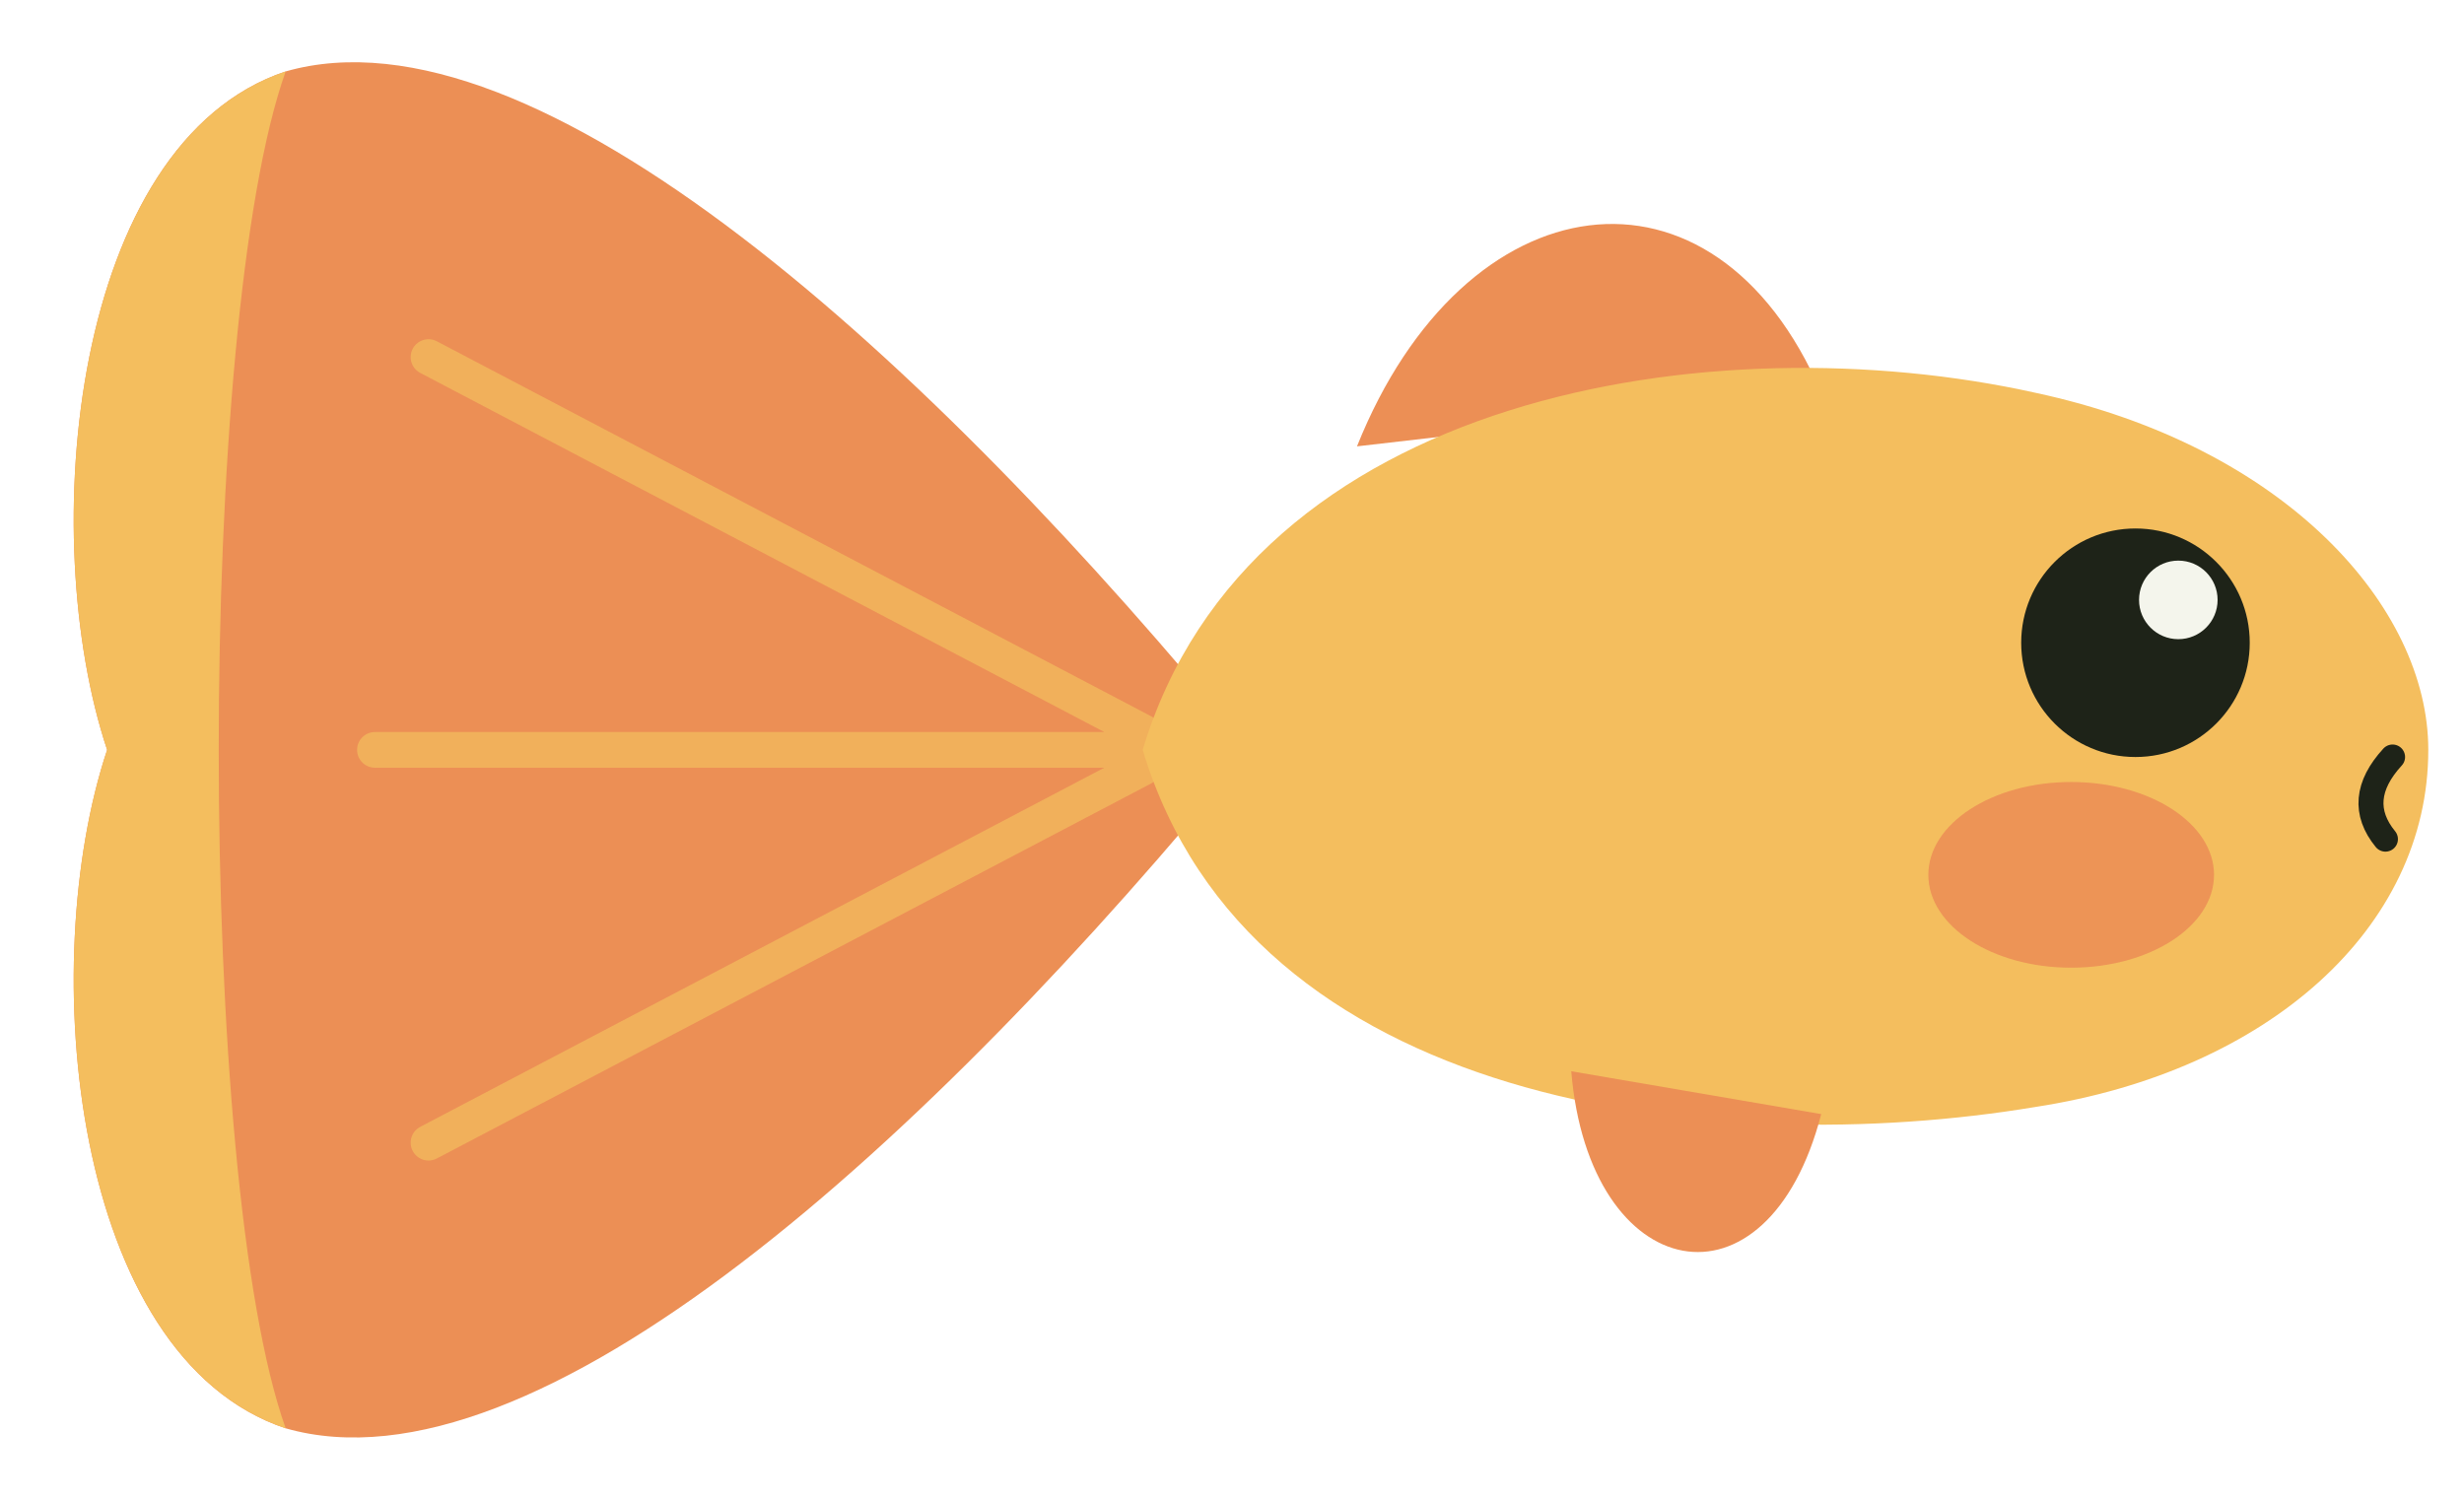
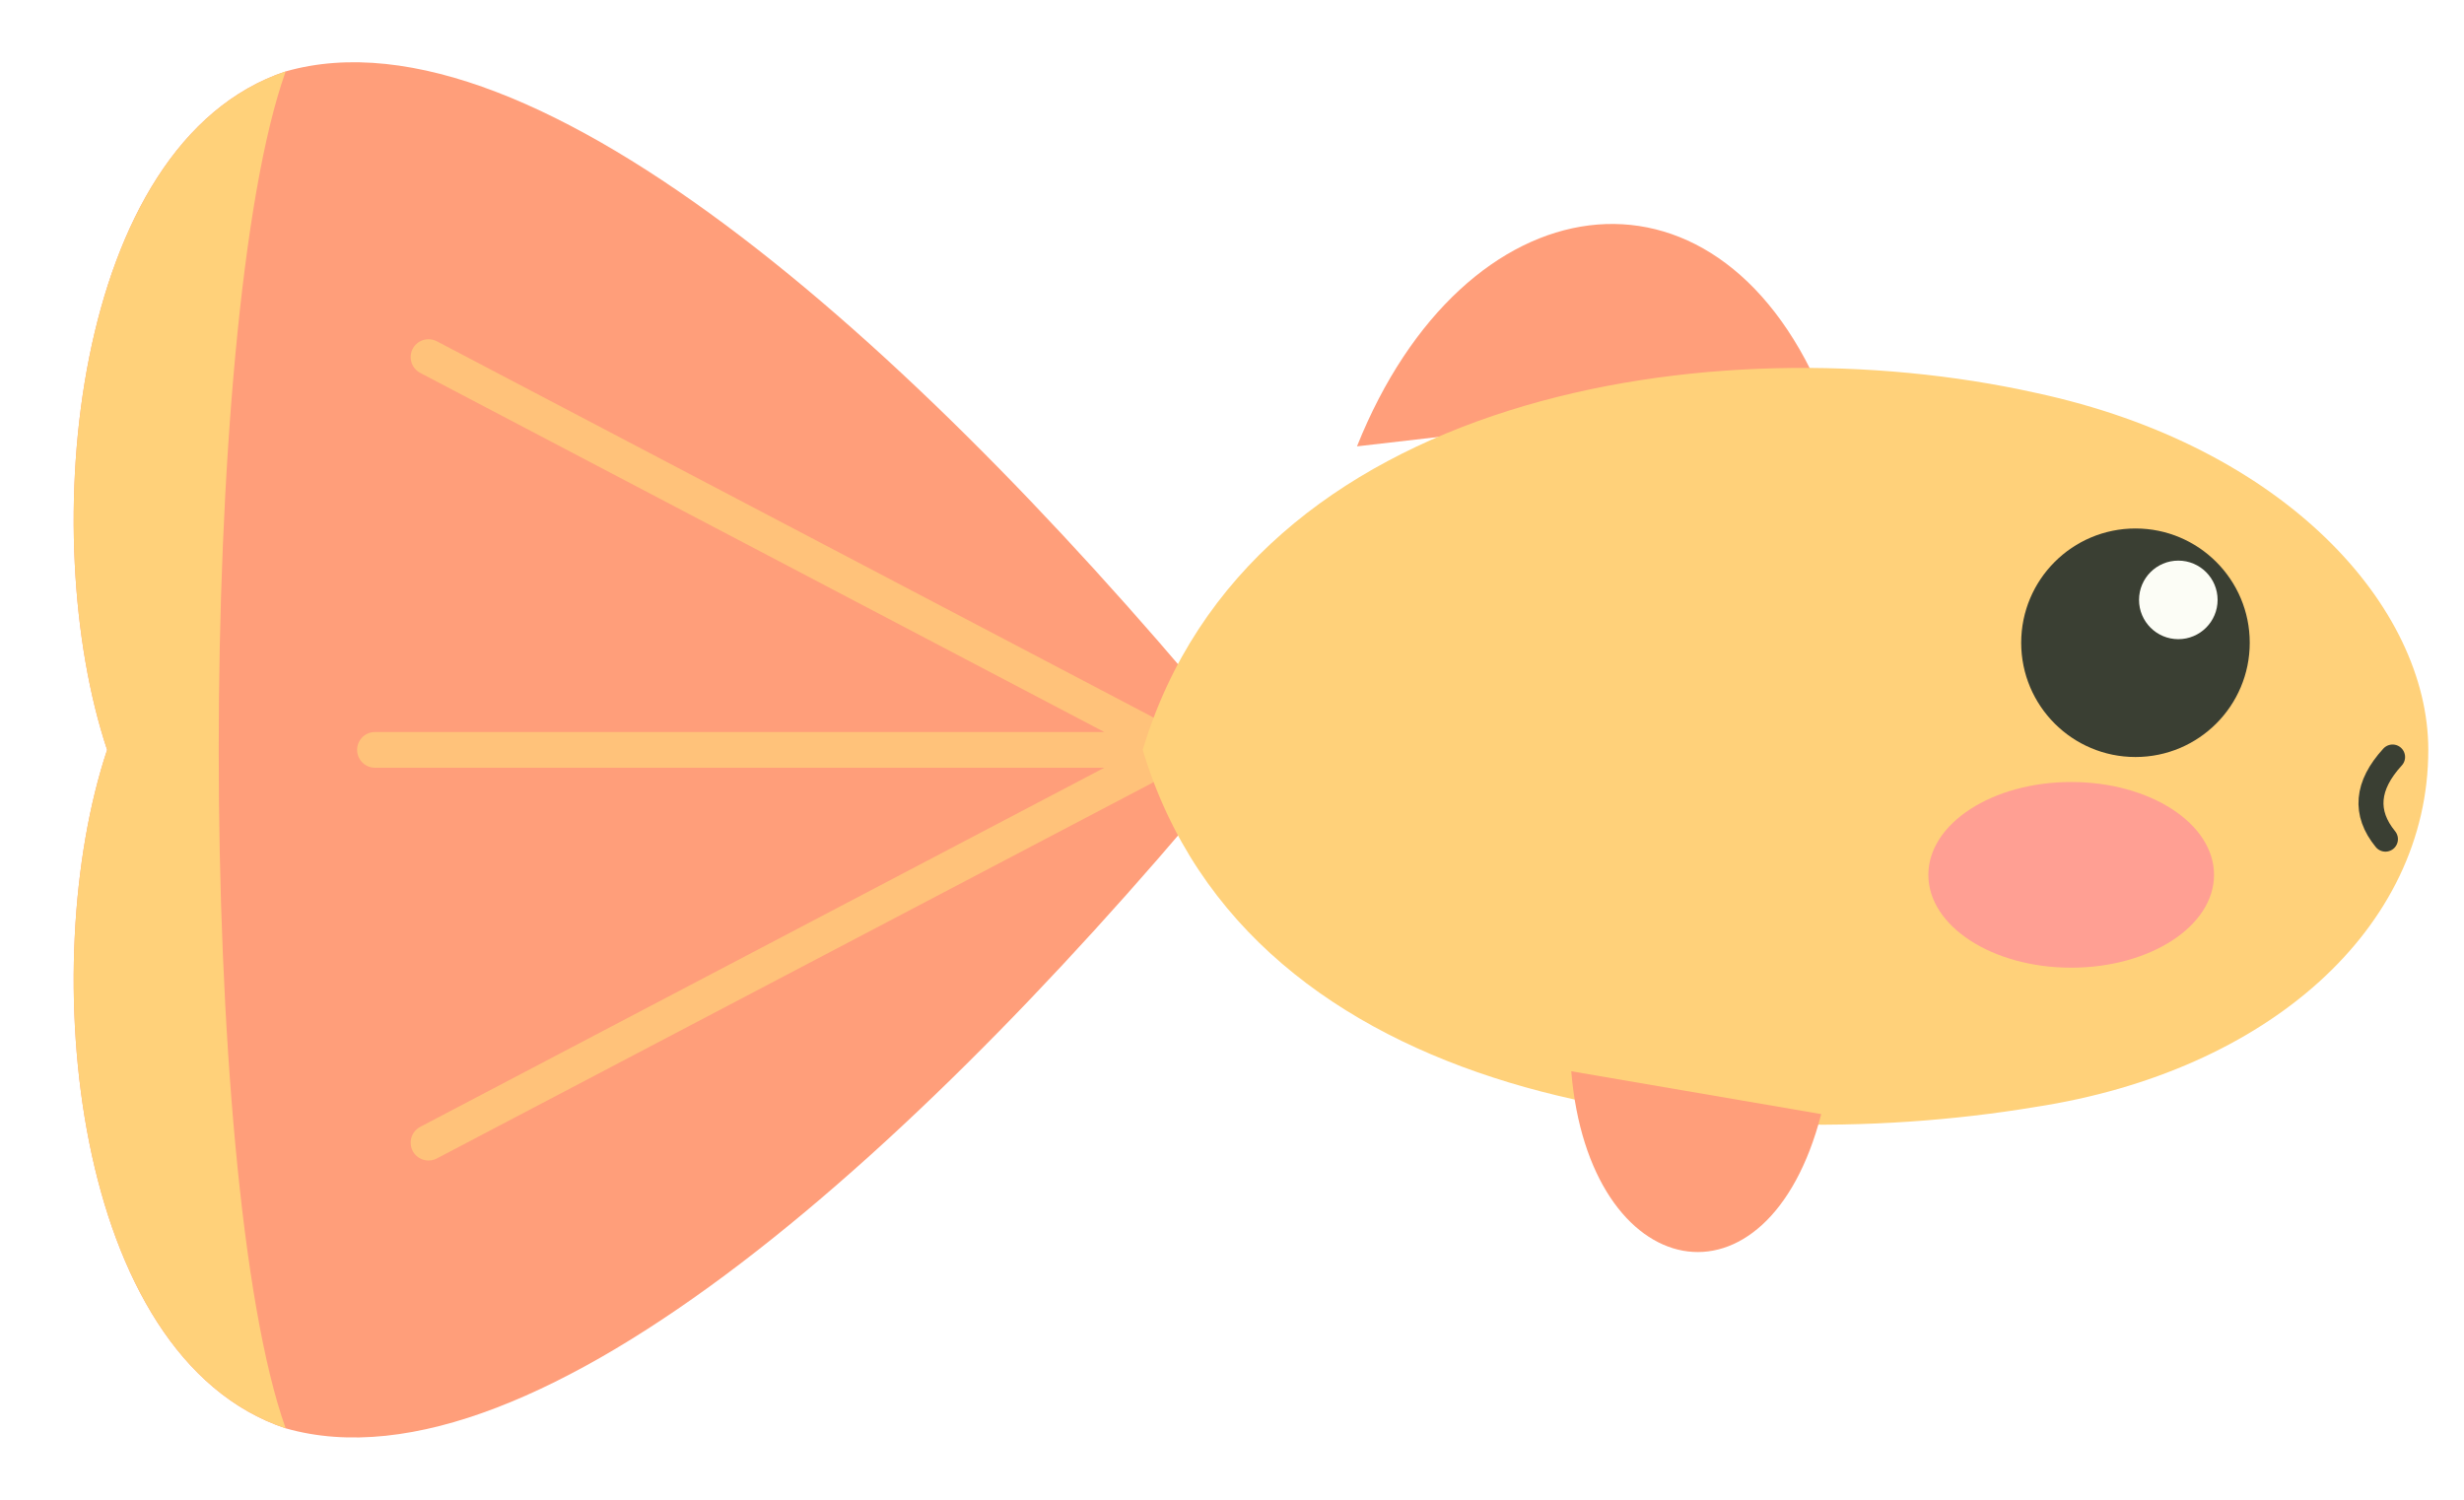
<svg xmlns="http://www.w3.org/2000/svg" viewBox="160 300 690 420" width="690" height="420">
  <g transform="translate(40 0)">
-     <path d="M470 510 C380 400 270 300 200 320 C140 340 130 450 150 510 C130 570 140 680 200 700 C270 720 380 620 470 510 Z" fill="#EC8F55" />
-     <path d="M200 320 C140 340 130 450 150 510 C130 570 140 680 200 700 C175 630 175 390 200 320 Z" fill="#F4BE5E" />
-     <path d="M440 505 L240 400 M440 510 L225 510 M440 515 L240 620" stroke="#F4BE5E" stroke-width="10" stroke-linecap="round" opacity="0.7" />
-     <path d="M500 425 C530 350 600 340 630 410 Z" fill="#EC8F55" />
-     <path d="M440 510 C470 410 600 390 690 410 C760 425 800 470 800 510 C800 560 755 600 690 610 C600 625 470 610 440 510 Z" fill="#F4BE5E" />
-     <path d="M560 600 C565 660 615 670 630 612 Z" fill="#EC8F55" />
-     <ellipse cx="700" cy="545" rx="40" ry="26" fill="#EC8F55" opacity="0.9" />
-     <circle cx="718" cy="480" r="32" fill="#1E2318" />
-     <circle cx="730" cy="468" r="11" fill="#F4F5EC" />
-     <path d="M790 512 Q779 524 788 535" fill="none" stroke="#1E2318" stroke-width="7" stroke-linecap="round" />
+     <path d="M470 510 C380 400 270 300 200 320 C140 340 130 450 150 510 C130 570 140 680 200 700 C270 720 380 620 470 510 Z" fill="#FF9E7A" />
+     <path d="M200 320 C140 340 130 450 150 510 C130 570 140 680 200 700 C175 630 175 390 200 320 Z" fill="#FFD17A" />
+     <path d="M440 505 L240 400 M440 510 L225 510 M440 515 L240 620" stroke="#FFD17A" stroke-width="10" stroke-linecap="round" opacity="0.7" />
+     <path d="M500 425 C530 350 600 340 630 410 Z" fill="#FF9E7A" />
+     <path d="M440 510 C470 410 600 390 690 410 C760 425 800 470 800 510 C800 560 755 600 690 610 C600 625 470 610 440 510 Z" fill="#FFD17A" />
+     <path d="M560 600 C565 660 615 670 630 612 Z" fill="#FF9E7A" />
+     <ellipse cx="700" cy="545" rx="40" ry="26" fill="#FF9F93" />
+     <circle cx="718" cy="480" r="32" fill="#3A3F33" />
+     <circle cx="730" cy="468" r="11" fill="#FCFDF6" />
+     <path d="M790 512 Q779 524 788 535" fill="none" stroke="#3A3F33" stroke-width="7" stroke-linecap="round" />
  </g>
</svg>
